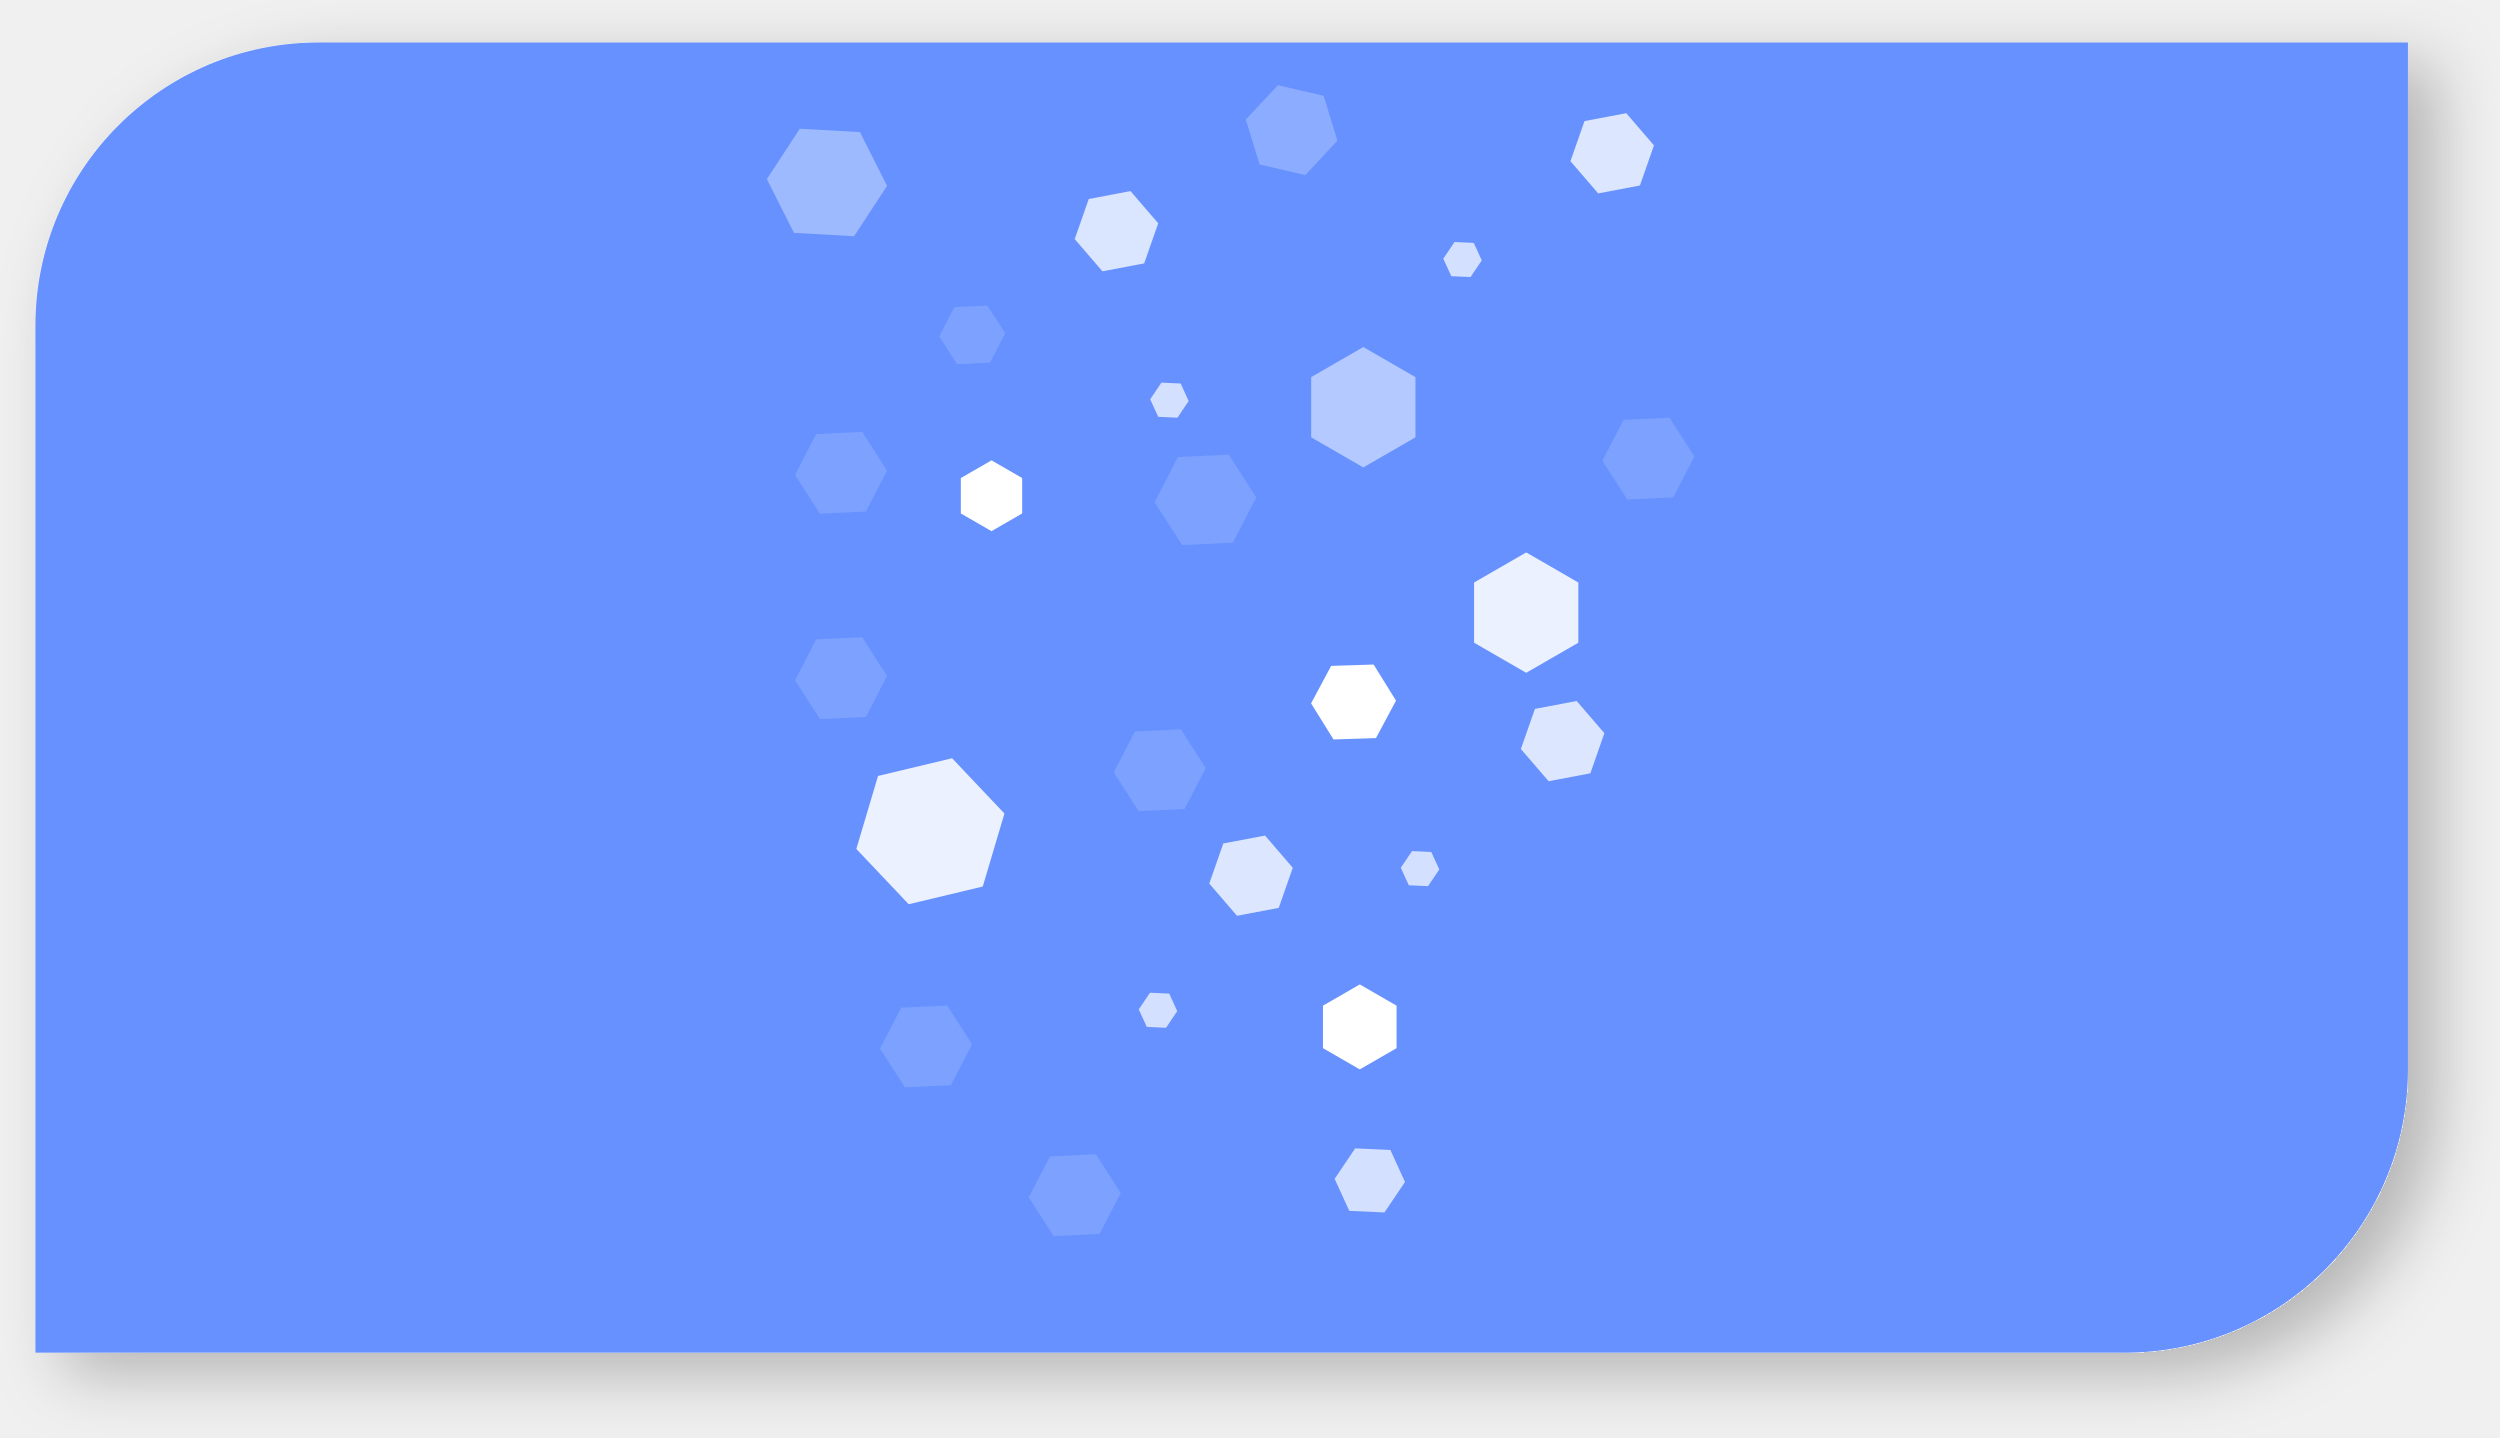
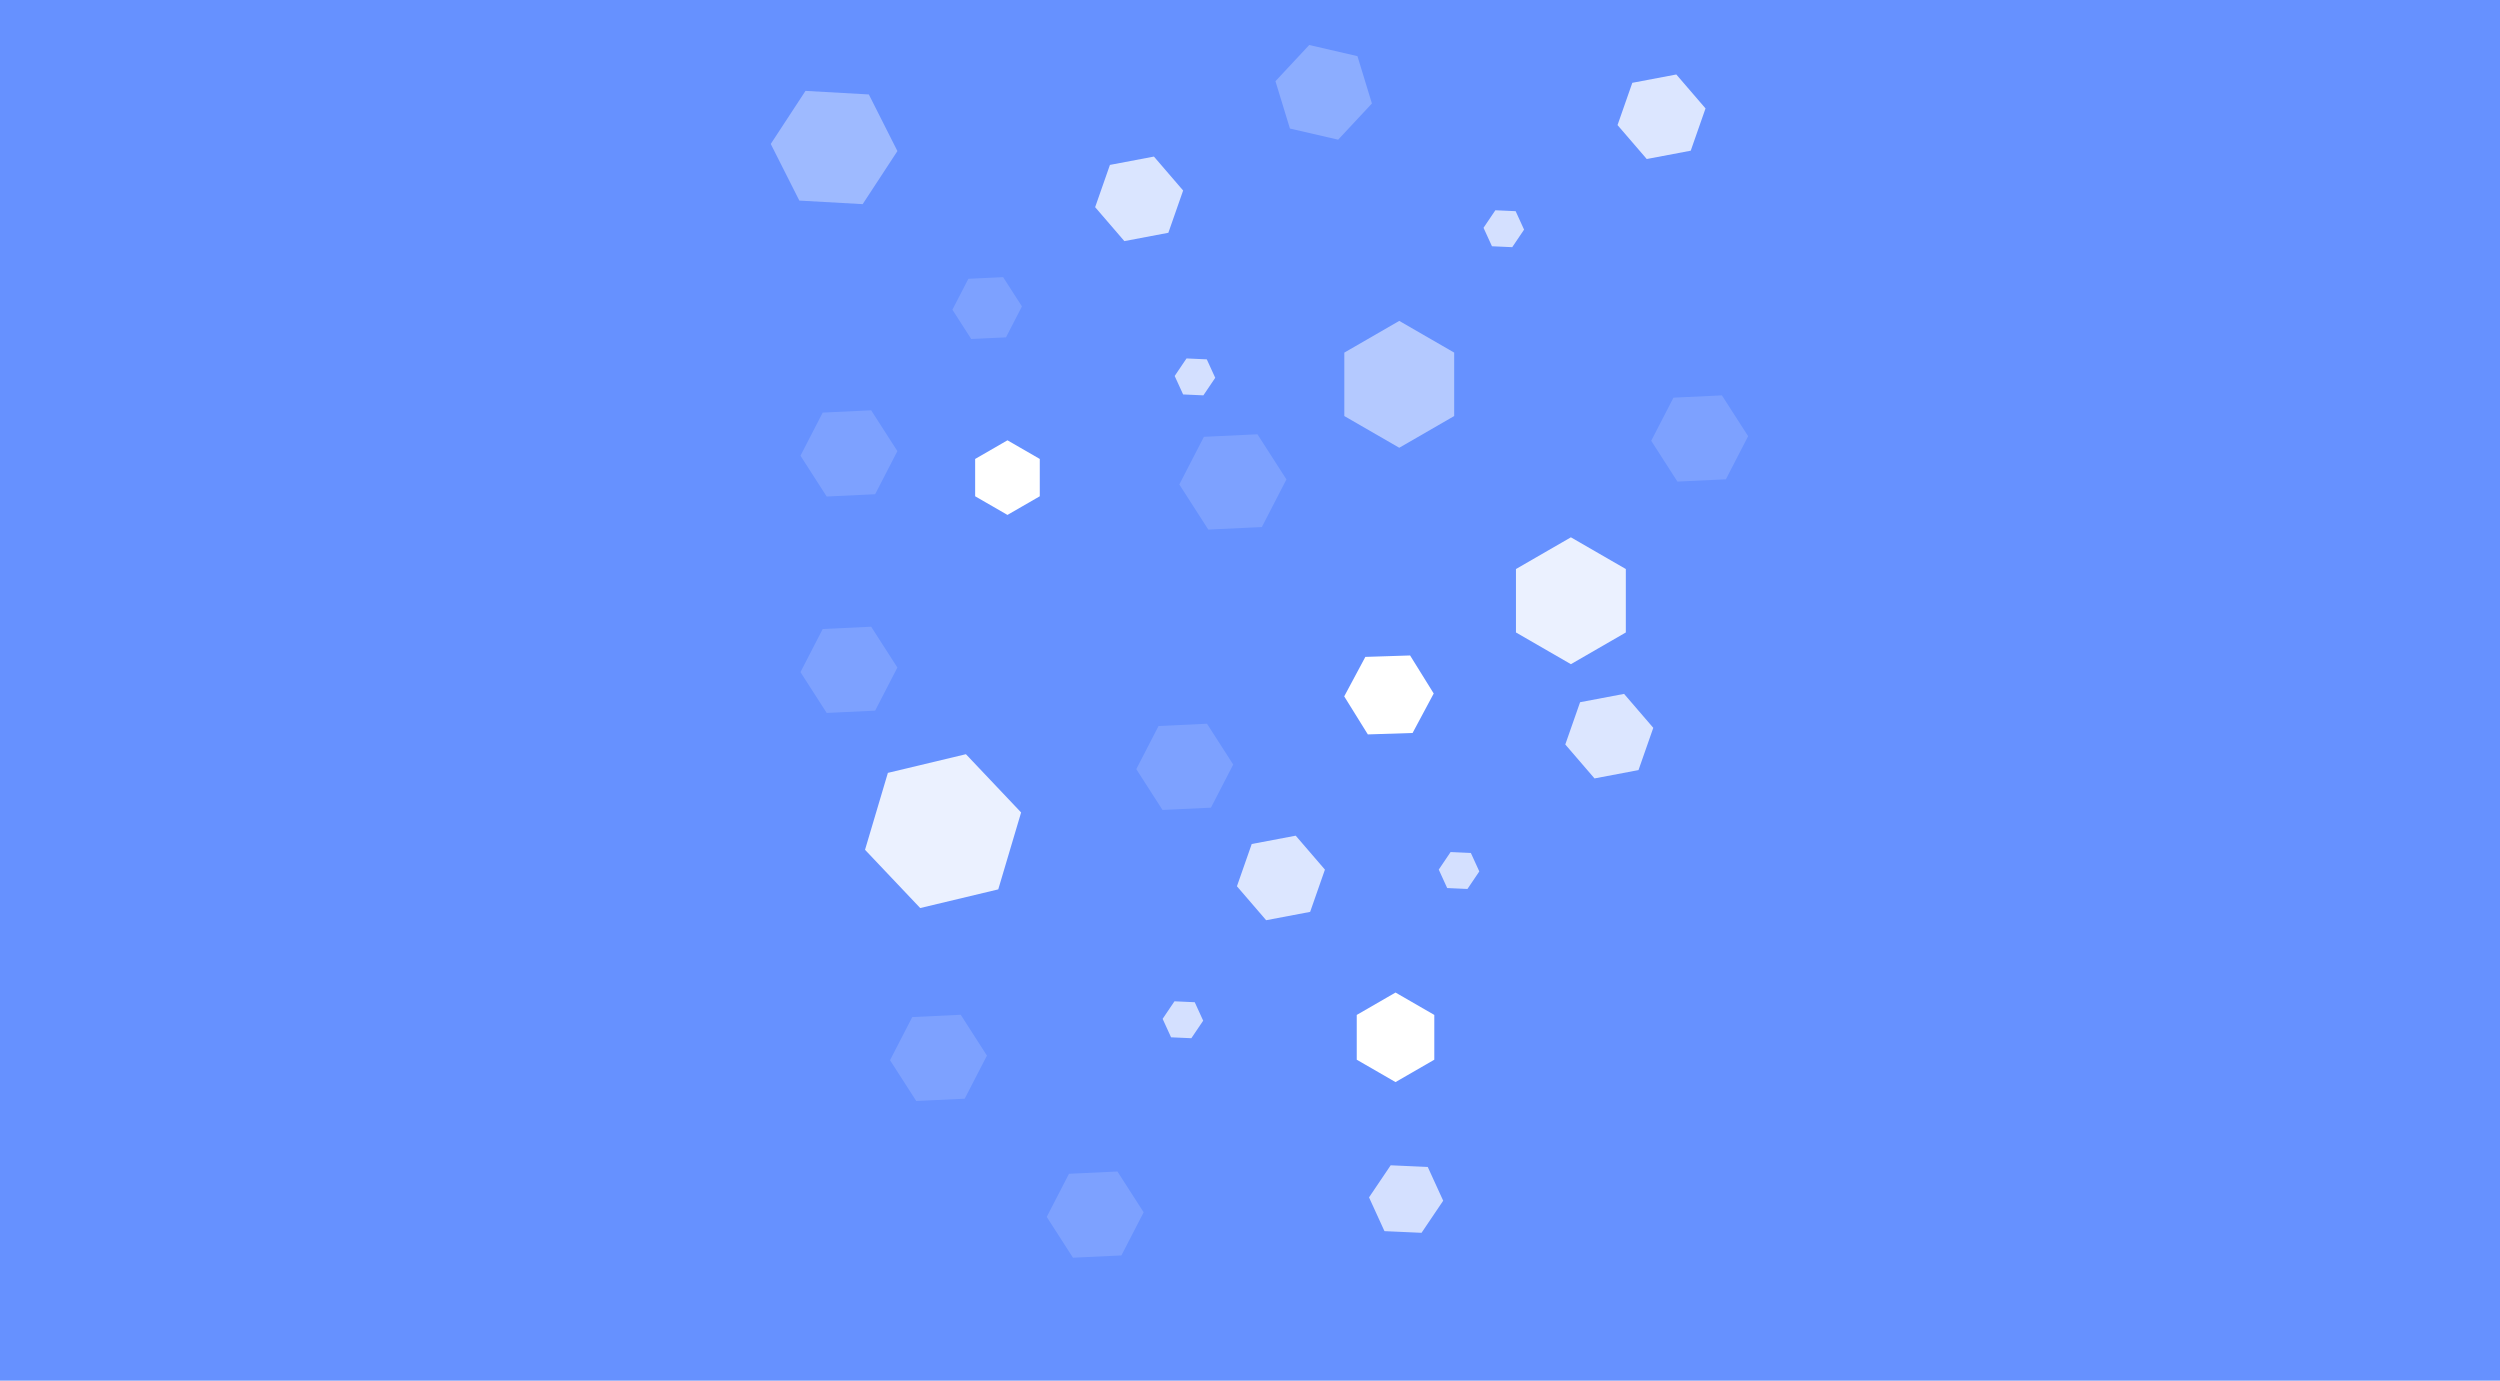
- <svg xmlns="http://www.w3.org/2000/svg" width="353" height="203" viewBox="0 0 353 203" fill="none">
-   <g filter="url(#filter0_d_3_72)">
-     <path d="M5 46C5 23.909 22.909 6 45 6H340V151C340 173.091 322.091 191 300 191H5V46Z" fill="#6691FF" />
-     <path d="M178.626 117.981L172.731 119.097L170.749 124.761L174.664 129.308L180.559 128.192L182.54 122.529L178.626 117.981Z" fill="white" fill-opacity="0.77" />
-     <path d="M134.434 107.063L123.976 109.564L120.913 119.872L128.308 127.678L138.766 125.177L141.829 114.87L134.434 107.063Z" fill="white" fill-opacity="0.87" />
-     <path d="M186.898 13.524L180.436 12.031L175.912 16.881L177.85 23.224L184.312 24.717L188.836 19.867L186.898 13.524Z" fill="white" fill-opacity="0.25" />
-     <path d="M121.424 18.656L112.937 18.179L108.281 25.291L112.111 32.879L120.598 33.355L125.254 26.244L121.424 18.656Z" fill="white" fill-opacity="0.37" />
-     <path d="M215.5 78L208.139 82.25V90.75L215.5 95L222.861 90.75V82.25L215.5 78Z" fill="white" fill-opacity="0.87" />
-     <path d="M193.953 93.832L187.956 94.024L185.125 99.314L188.29 104.411L194.287 104.219L197.118 98.929L193.953 93.832Z" fill="white" />
-     <path d="M159.626 26.981L153.731 28.097L151.749 33.761L155.664 38.308L161.559 37.192L163.54 31.529L159.626 26.981Z" fill="white" fill-opacity="0.76" />
-     <path d="M173.499 64.194L166.323 64.534L163.03 70.918L166.912 76.963L174.088 76.623L177.382 70.239L173.499 64.194Z" fill="white" fill-opacity="0.15" />
-     <path d="M121.737 60.98L115.244 61.288L112.264 67.064L115.777 72.533L122.269 72.226L125.249 66.449L121.737 60.98Z" fill="white" fill-opacity="0.15" />
-     <path d="M121.737 89.98L115.244 90.287L112.264 96.064L115.777 101.533L122.269 101.226L125.249 95.449L121.737 89.98Z" fill="white" fill-opacity="0.15" />
-     <path d="M235.737 58.98L229.244 59.288L226.264 65.064L229.777 70.533L236.269 70.226L239.249 64.449L235.737 58.98Z" fill="white" fill-opacity="0.15" />
-     <path d="M154.737 162.98L148.244 163.288L145.264 169.064L148.777 174.533L155.269 174.226L158.249 168.449L154.737 162.98Z" fill="white" fill-opacity="0.15" />
-     <path d="M140 65L135.67 67.5V72.5L140 75L144.33 72.5V67.5L140 65Z" fill="white" />
-     <path d="M166.709 54.153L163.993 54.031L162.407 56.382L163.538 58.855L166.254 58.977L167.84 56.626L166.709 54.153Z" fill="white" fill-opacity="0.72" />
-     <path d="M165.095 140.298L162.379 140.175L160.793 142.526L161.923 144.999L164.64 145.121L166.226 142.771L165.095 140.298Z" fill="white" fill-opacity="0.72" />
-     <path d="M208.095 34.298L205.379 34.175L203.793 36.526L204.923 38.999L207.64 39.121L209.226 36.77L208.095 34.298Z" fill="white" fill-opacity="0.72" />
-     <path d="M196.319 162.373L191.351 162.15L188.45 166.449L190.518 170.973L195.486 171.196L198.387 166.896L196.319 162.373Z" fill="white" fill-opacity="0.72" />
-     <path d="M202.095 120.298L199.379 120.175L197.793 122.526L198.923 124.999L201.64 125.121L203.226 122.771L202.095 120.298Z" fill="white" fill-opacity="0.72" />
-     <path d="M192.5 49L185.139 53.25V61.75L192.5 66L199.861 61.75V53.25L192.5 49Z" fill="white" fill-opacity="0.51" />
-     <path d="M192 139L186.804 142V148L192 151L197.196 148V142L192 139Z" fill="white" />
-     <path d="M229.626 15.981L223.731 17.097L221.749 22.761L225.664 27.308L231.559 26.192L233.54 20.529L229.626 15.981Z" fill="white" fill-opacity="0.77" />
-     <path d="M222.626 98.981L216.731 100.097L214.749 105.761L218.664 110.308L224.559 109.192L226.54 103.529L222.626 98.981Z" fill="white" fill-opacity="0.77" />
-     <path d="M166.737 102.98L160.244 103.288L157.264 109.064L160.777 114.533L167.269 114.226L170.249 108.449L166.737 102.98Z" fill="white" fill-opacity="0.15" />
-     <path d="M139.419 43.138L134.762 43.358L132.624 47.502L135.144 51.425L139.801 51.204L141.939 47.061L139.419 43.138Z" fill="white" fill-opacity="0.15" />
-     <path d="M133.737 141.98L127.244 142.288L124.264 148.064L127.777 153.533L134.269 153.226L137.249 147.449L133.737 141.98Z" fill="white" fill-opacity="0.15" />
-   </g>
-   <defs>
-     <filter id="filter0_d_3_72" x="0" y="0" width="353" height="203" filterUnits="userSpaceOnUse" color-interpolation-filters="sRGB">
-       <feFlood flood-opacity="0" result="BackgroundImageFix" />
-       <feColorMatrix in="SourceAlpha" type="matrix" values="0 0 0 0 0 0 0 0 0 0 0 0 0 0 0 0 0 0 127 0" result="hardAlpha" />
-       <feOffset dx="4" dy="3" />
-       <feGaussianBlur stdDeviation="4.5" />
-       <feComposite in2="hardAlpha" operator="out" />
-       <feColorMatrix type="matrix" values="0 0 0 0 0 0 0 0 0 0 0 0 0 0 0 0 0 0 0.25 0" />
-       <feBlend mode="normal" in2="BackgroundImageFix" result="effect1_dropShadow_3_72" />
-       <feBlend mode="normal" in="SourceGraphic" in2="effect1_dropShadow_3_72" result="shape" />
-     </filter>
-   </defs>
+ <svg xmlns="http://www.w3.org/2000/svg" width="335" height="185" viewBox="0 0 335 185" fill="none">
+   <rect width="335" height="185" fill="#6691FF" />
+   <path d="M173.626 111.981L167.731 113.097L165.749 118.761L169.664 123.308L175.559 122.192L177.54 116.529L173.626 111.981Z" fill="white" fill-opacity="0.77" />
+   <path d="M129.434 101.063L118.976 103.564L115.913 113.872L123.308 121.678L133.766 119.177L136.829 108.87L129.434 101.063Z" fill="white" fill-opacity="0.87" />
+   <path d="M181.898 7.524L175.436 6.031L170.912 10.881L172.85 17.224L179.312 18.717L183.836 13.867L181.898 7.524Z" fill="white" fill-opacity="0.25" />
+   <path d="M116.424 12.656L107.937 12.179L103.281 19.291L107.111 26.879L115.598 27.355L120.254 20.244L116.424 12.656Z" fill="white" fill-opacity="0.37" />
+   <path d="M210.5 72L203.139 76.25V84.75L210.5 89L217.861 84.75V76.25L210.5 72Z" fill="white" fill-opacity="0.87" />
+   <path d="M188.953 87.832L182.956 88.024L180.125 93.314L183.29 98.411L189.287 98.219L192.118 92.929L188.953 87.832Z" fill="white" />
+   <path d="M154.626 20.981L148.731 22.097L146.749 27.761L150.664 32.308L156.559 31.192L158.54 25.529L154.626 20.981Z" fill="white" fill-opacity="0.76" />
+   <path d="M168.499 58.194L161.323 58.534L158.03 64.918L161.912 70.963L169.088 70.623L172.382 64.239L168.499 58.194Z" fill="white" fill-opacity="0.15" />
+   <path d="M116.737 54.98L110.244 55.288L107.264 61.064L110.777 66.533L117.269 66.226L120.249 60.449L116.737 54.98Z" fill="white" fill-opacity="0.15" />
+   <path d="M116.737 83.98L110.244 84.287L107.264 90.064L110.777 95.533L117.269 95.226L120.249 89.449L116.737 83.98Z" fill="white" fill-opacity="0.15" />
+   <path d="M230.737 52.98L224.244 53.288L221.264 59.064L224.777 64.533L231.269 64.226L234.249 58.449L230.737 52.98Z" fill="white" fill-opacity="0.15" />
+   <path d="M149.737 156.98L143.244 157.288L140.264 163.064L143.777 168.533L150.269 168.226L153.249 162.449L149.737 156.98Z" fill="white" fill-opacity="0.15" />
+   <path d="M135 59L130.67 61.5V66.5L135 69L139.33 66.5V61.5L135 59Z" fill="white" />
+   <path d="M161.709 48.153L158.993 48.031L157.407 50.382L158.538 52.855L161.254 52.977L162.84 50.626L161.709 48.153Z" fill="white" fill-opacity="0.72" />
+   <path d="M160.095 134.298L157.379 134.175L155.793 136.526L156.923 138.999L159.64 139.121L161.226 136.771L160.095 134.298Z" fill="white" fill-opacity="0.72" />
+   <path d="M203.095 28.298L200.379 28.175L198.793 30.526L199.923 32.999L202.64 33.121L204.226 30.77L203.095 28.298Z" fill="white" fill-opacity="0.72" />
+   <path d="M191.319 156.373L186.351 156.15L183.45 160.449L185.518 164.973L190.486 165.196L193.387 160.896L191.319 156.373Z" fill="white" fill-opacity="0.72" />
+   <path d="M197.095 114.298L194.379 114.175L192.793 116.526L193.923 118.999L196.64 119.121L198.226 116.771L197.095 114.298Z" fill="white" fill-opacity="0.72" />
+   <path d="M187.5 43L180.139 47.25V55.75L187.5 60L194.861 55.75V47.25L187.5 43Z" fill="white" fill-opacity="0.51" />
+   <path d="M187 133L181.804 136V142L187 145L192.196 142V136L187 133Z" fill="white" />
+   <path d="M224.626 9.981L218.731 11.097L216.749 16.761L220.664 21.308L226.559 20.192L228.54 14.529L224.626 9.981Z" fill="white" fill-opacity="0.77" />
+   <path d="M217.626 92.981L211.731 94.097L209.749 99.761L213.664 104.308L219.559 103.192L221.54 97.529L217.626 92.981Z" fill="white" fill-opacity="0.77" />
+   <path d="M161.737 96.98L155.244 97.287L152.264 103.064L155.777 108.533L162.269 108.226L165.249 102.449L161.737 96.98Z" fill="white" fill-opacity="0.15" />
+   <path d="M134.419 37.138L129.762 37.358L127.624 41.502L130.144 45.425L134.801 45.204L136.939 41.061L134.419 37.138Z" fill="white" fill-opacity="0.15" />
+   <path d="M128.737 135.98L122.244 136.288L119.264 142.064L122.777 147.533L129.269 147.226L132.249 141.449L128.737 135.98Z" fill="white" fill-opacity="0.15" />
</svg>
